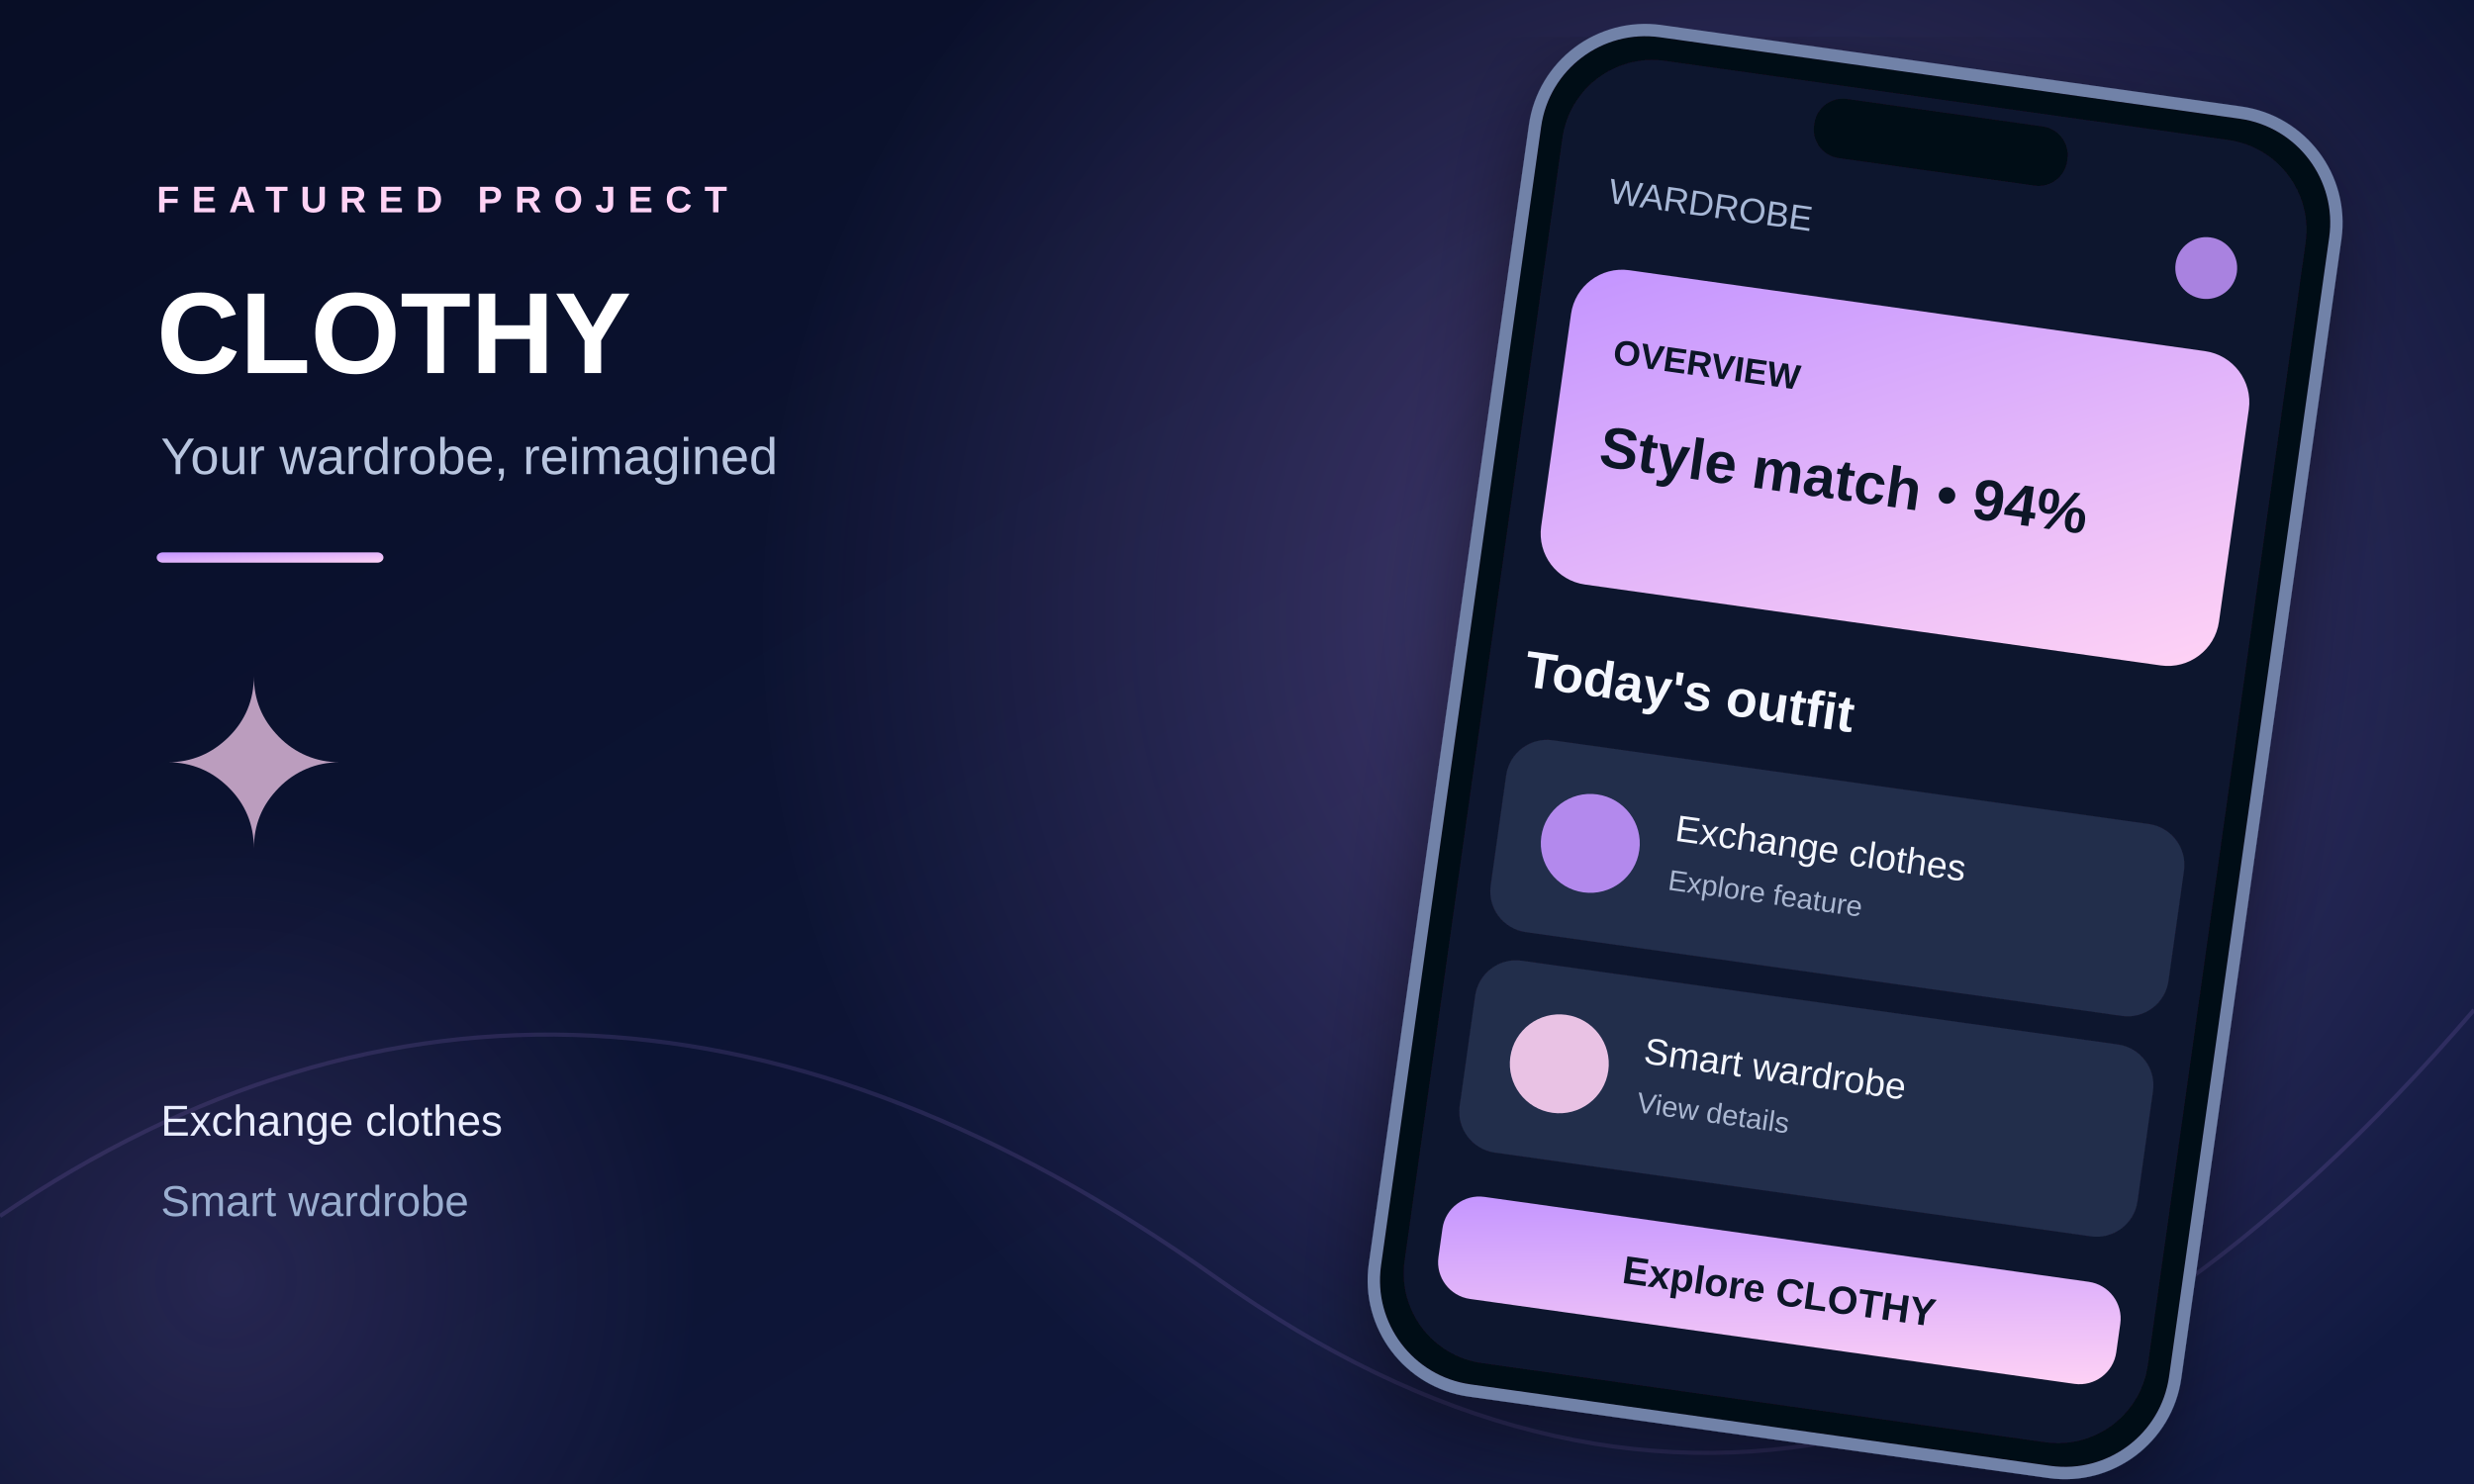
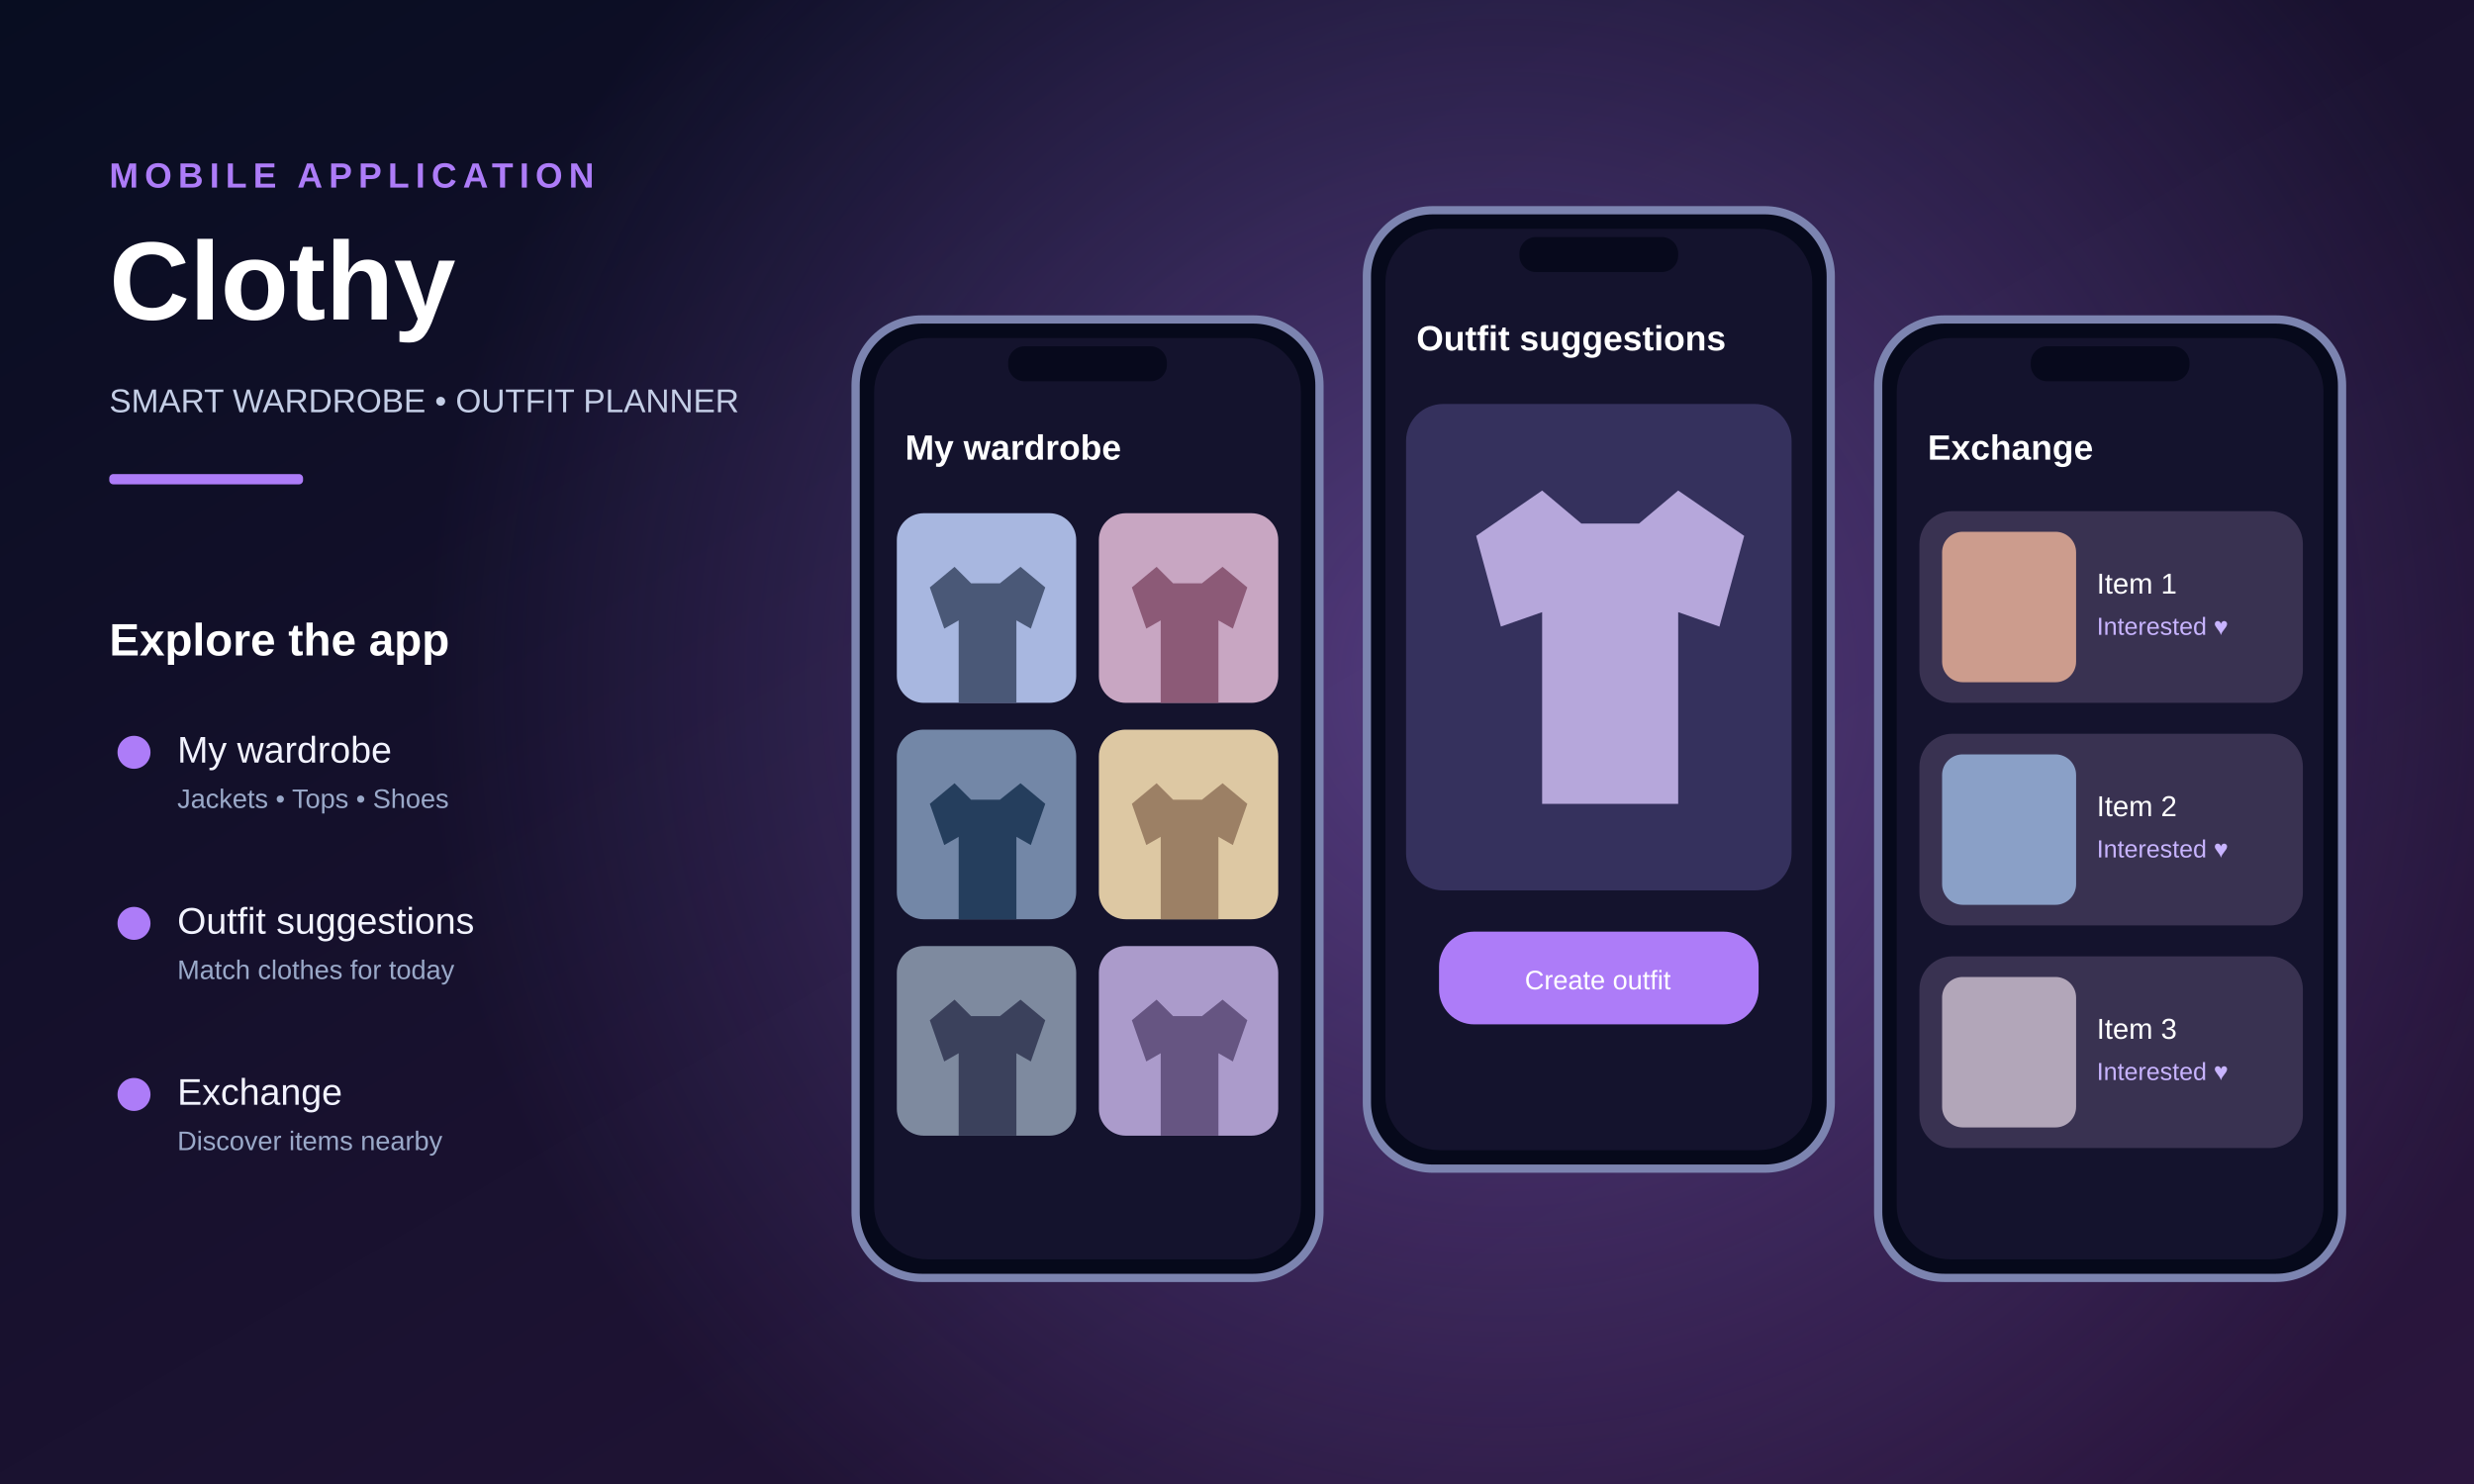
- <svg xmlns="http://www.w3.org/2000/svg" viewBox="0 0 1200 720" role="img" aria-label="CLOTHY mobile application preview">
+ <svg xmlns="http://www.w3.org/2000/svg" viewBox="0 0 1200 720">
  <defs>
    <linearGradient id="bg" x2="1" y2="1">
-       <stop stop-color="#080e26" />
-       <stop offset="1" stop-color="#111a42" />
-     </linearGradient>
-     <linearGradient id="a" x2="1" y2="1">
-       <stop stop-color="#c394ff" />
-       <stop offset="1" stop-color="#ffd3f5" />
+       <stop stop-color="#080d21" />
+       <stop offset="1" stop-color="#2b163e" />
    </linearGradient>
    <radialGradient id="glow">
-       <stop stop-color="#c394ff" stop-opacity=".32" />
-       <stop offset="1" stop-color="#c394ff" stop-opacity="0" />
+       <stop stop-color="#ad7cf8" stop-opacity=".4" />
+       <stop offset="1" stop-color="#ad7cf8" stop-opacity="0" />
    </radialGradient>
-     <filter id="shadow">
-       <feDropShadow dx="0" dy="18" stdDeviation="22" flood-color="#000" flood-opacity=".45" />
-     </filter>
  </defs>
  <rect width="1200" height="720" fill="url(#bg)" />
-   <circle cx="840" cy="300" r="470" fill="url(#glow)" />
-   <circle cx="110" cy="620" r="230" fill="url(#glow)" opacity=".45" />
-   <path d="M0 590 Q280 400 590 620 T1200 490" stroke="#c394ff" stroke-opacity=".13" stroke-width="2" fill="none" />
+   <circle cx="730" cy="330" r="530" fill="url(#glow)" />
  <g font-family="Arial,Helvetica,sans-serif">
-     <text x="76" y="103" fill="#ffd3f5" font-size="18" font-weight="700" letter-spacing="6">FEATURED PROJECT</text>
-     <text x="76" y="181" fill="#fff" font-size="56" font-weight="800">CLOTHY</text>
-     <text x="78" y="230" fill="#b8c5df" font-size="25">Your wardrobe, reimagined</text>
-     <rect x="76" y="268" width="110" height="5" rx="3" fill="url(#a)" />
-     <text x="77" y="410" fill="#ffd3f5" font-size="110" opacity=".72">✦</text>
-     <text x="78" y="551" fill="#e9edff" font-size="21">Exchange clothes</text>
-     <text x="78" y="590" fill="#9aaed0" font-size="21">Smart wardrobe</text>
-   </g>
-   <g transform="translate(704 35) rotate(8 220 330)" filter="url(#shadow)">
-     <rect width="392" height="666" rx="54" fill="#050817" stroke="#7182a8" stroke-width="6" />
-     <rect x="14" y="14" width="364" height="638" rx="44" fill="#11182e" />
-     <rect x="134" y="20" width="124" height="29" rx="14" fill="#050817" />
-     <text x="40" y="86" fill="#a7b8d7" font-size="17" font-family="Arial">WARDROBE</text>
-     <circle cx="332" cy="77" r="15" fill="#c394ff" opacity=".85" />
-     <rect x="30" y="117" width="332" height="154" rx="25" fill="url(#a)" />
-     <text x="53" y="163" fill="#081528" font-size="17" font-weight="bold" font-family="Arial">OVERVIEW</text>
-     <text x="53" y="213" fill="#081528" font-size="28" font-weight="bold" font-family="Arial">Style match • 94%</text>
-     <text x="32" y="324" fill="#f4f7ff" font-size="25" font-weight="bold" font-family="Arial">Today's outfit</text>
-     <rect x="30" y="348" width="332" height="94" rx="20" fill="#222d4b" />
-     <circle cx="75" cy="395" r="24" fill="#c394ff" opacity=".9" />
-     <text x="115" y="388" fill="#f4f7ff" font-size="18" font-family="Arial">Exchange clothes</text>
-     <text x="115" y="412" fill="#aab7d1" font-size="14" font-family="Arial">Explore feature</text>
-     <rect x="30" y="456" width="332" height="94" rx="20" fill="#222d4b" />
-     <circle cx="75" cy="503" r="24" fill="#ffd3f5" opacity=".9" />
-     <text x="115" y="497" fill="#f4f7ff" font-size="18" font-family="Arial">Smart wardrobe</text>
-     <text x="115" y="521" fill="#aab7d1" font-size="14" font-family="Arial">View details</text>
-     <rect x="30" y="572" width="332" height="50" rx="18" fill="url(#a)" />
-     <text x="196" y="604" text-anchor="middle" fill="#071328" font-size="19" font-weight="bold" font-family="Arial">Explore CLOTHY</text>
+     <text x="53" y="91" fill="#ad7cf8" font-size="17" font-weight="bold" letter-spacing="3">MOBILE APPLICATION</text>
+     <text x="53" y="155" fill="white" font-size="54" font-weight="bold">Clothy</text>
+     <text x="53" y="200" fill="#c4cee6" font-size="16">SMART WARDROBE • OUTFIT PLANNER</text>
+     <rect x="53" y="230" width="94" height="5" rx="2" fill="#ad7cf8" />
+     <text x="53" y="318" fill="white" font-size="22" font-weight="bold">Explore the app</text>
+     <circle cx="65" cy="365" r="8" fill="#ad7cf8" />
+     <text x="86" y="370" fill="#f2f3ff" font-size="18">My wardrobe</text>
+     <text x="86" y="392" fill="#9aa9c9" font-size="13">Jackets • Tops • Shoes</text>
+     <circle cx="65" cy="448" r="8" fill="#ad7cf8" />
+     <text x="86" y="453" fill="#f2f3ff" font-size="18">Outfit suggestions</text>
+     <text x="86" y="475" fill="#9aa9c9" font-size="13">Match clothes for today</text>
+     <circle cx="65" cy="531" r="8" fill="#ad7cf8" />
+     <text x="86" y="536" fill="#f2f3ff" font-size="18">Exchange</text>
+     <text x="86" y="558" fill="#9aa9c9" font-size="13">Discover items nearby</text>
+     <g transform="translate(415 155)">
+       <rect width="225" height="465" rx="32" fill="#06091b" stroke="#7c84b0" stroke-width="4" />
+       <rect x="9" y="9" width="207" height="447" rx="26" fill="#14132d" />
+       <rect x="74" y="13" width="77" height="17" rx="8" fill="#07091c" />
+       <text x="24" y="68" font-size="17" font-weight="bold" fill="white">My wardrobe</text>
+       <rect x="20" y="94" width="87" height="92" rx="13" fill="#a8b7e0" />
+       <path d="M48 120 l-12 10 7 20 7 -4 v40 h28 v-40 l7 4 7 -20 -12 -10 -10 8 h-14z" fill="#4a5877" />
+       <rect x="118" y="94" width="87" height="92" rx="13" fill="#c8a6c2" />
+       <path d="M146 120 l-12 10 7 20 7 -4 v40 h28 v-40 l7 4 7 -20 -12 -10 -10 8 h-14z" fill="#8c5a77" />
+       <rect x="20" y="199" width="87" height="92" rx="13" fill="#7387a7" />
+       <path d="M48 225 l-12 10 7 20 7 -4 v40 h28 v-40 l7 4 7 -20 -12 -10 -10 8 h-14z" fill="#253e5d" />
+       <rect x="118" y="199" width="87" height="92" rx="13" fill="#ddc8a3" />
+       <path d="M146 225 l-12 10 7 20 7 -4 v40 h28 v-40 l7 4 7 -20 -12 -10 -10 8 h-14z" fill="#9c8065" />
+       <rect x="20" y="304" width="87" height="92" rx="13" fill="#7e8a9f" />
+       <path d="M48 330 l-12 10 7 20 7 -4 v40 h28 v-40 l7 4 7 -20 -12 -10 -10 8 h-14z" fill="#3b415c" />
+       <rect x="118" y="304" width="87" height="92" rx="13" fill="#ab9bcb" />
+       <path d="M146 330 l-12 10 7 20 7 -4 v40 h28 v-40 l7 4 7 -20 -12 -10 -10 8 h-14z" fill="#665582" />
+     </g>
+     <g transform="translate(663 102)">
+       <rect width="225" height="465" rx="32" fill="#06091b" stroke="#7c84b0" stroke-width="4" />
+       <rect x="9" y="9" width="207" height="447" rx="26" fill="#14132d" />
+       <rect x="74" y="13" width="77" height="17" rx="8" fill="#07091c" />
+       <text x="24" y="68" font-size="17" font-weight="bold" fill="white">Outfit suggestions</text>
+       <rect x="19" y="94" width="187" height="236" rx="18" fill="#35315d" />
+       <path d="M85 136 l-32 22 12 44 20 -7 v93 h66 v-93 l20 7 12 -44 -32 -22 -19 16 h-28z" fill="#b6a7db" />
+       <rect x="35" y="350" width="155" height="45" rx="17" fill="#ad7cf8" />
+       <text x="112" y="378" text-anchor="middle" fill="white" font-size="13">Create outfit</text>
+     </g>
+     <g transform="translate(911 155)">
+       <rect width="225" height="465" rx="32" fill="#06091b" stroke="#7c84b0" stroke-width="4" />
+       <rect x="9" y="9" width="207" height="447" rx="26" fill="#14132d" />
+       <rect x="74" y="13" width="77" height="17" rx="8" fill="#07091c" />
+       <text x="24" y="68" font-size="17" font-weight="bold" fill="white">Exchange</text>
+       <rect x="20" y="93" width="186" height="93" rx="16" fill="#393251" />
+       <rect x="31" y="103" width="65" height="73" rx="10" fill="#cc9c8d" />
+       <text x="106" y="133" fill="white" font-size="14">Item 1</text>
+       <text x="106" y="153" fill="#c8b4ff" font-size="12">Interested ♥</text>
+       <rect x="20" y="201" width="186" height="93" rx="16" fill="#393251" />
+       <rect x="31" y="211" width="65" height="73" rx="10" fill="#8aa0c7" />
+       <text x="106" y="241" fill="white" font-size="14">Item 2</text>
+       <text x="106" y="261" fill="#c8b4ff" font-size="12">Interested ♥</text>
+       <rect x="20" y="309" width="186" height="93" rx="16" fill="#393251" />
+       <rect x="31" y="319" width="65" height="73" rx="10" fill="#b2a6b9" />
+       <text x="106" y="349" fill="white" font-size="14">Item 3</text>
+       <text x="106" y="369" fill="#c8b4ff" font-size="12">Interested ♥</text>
+     </g>
  </g>
</svg>
